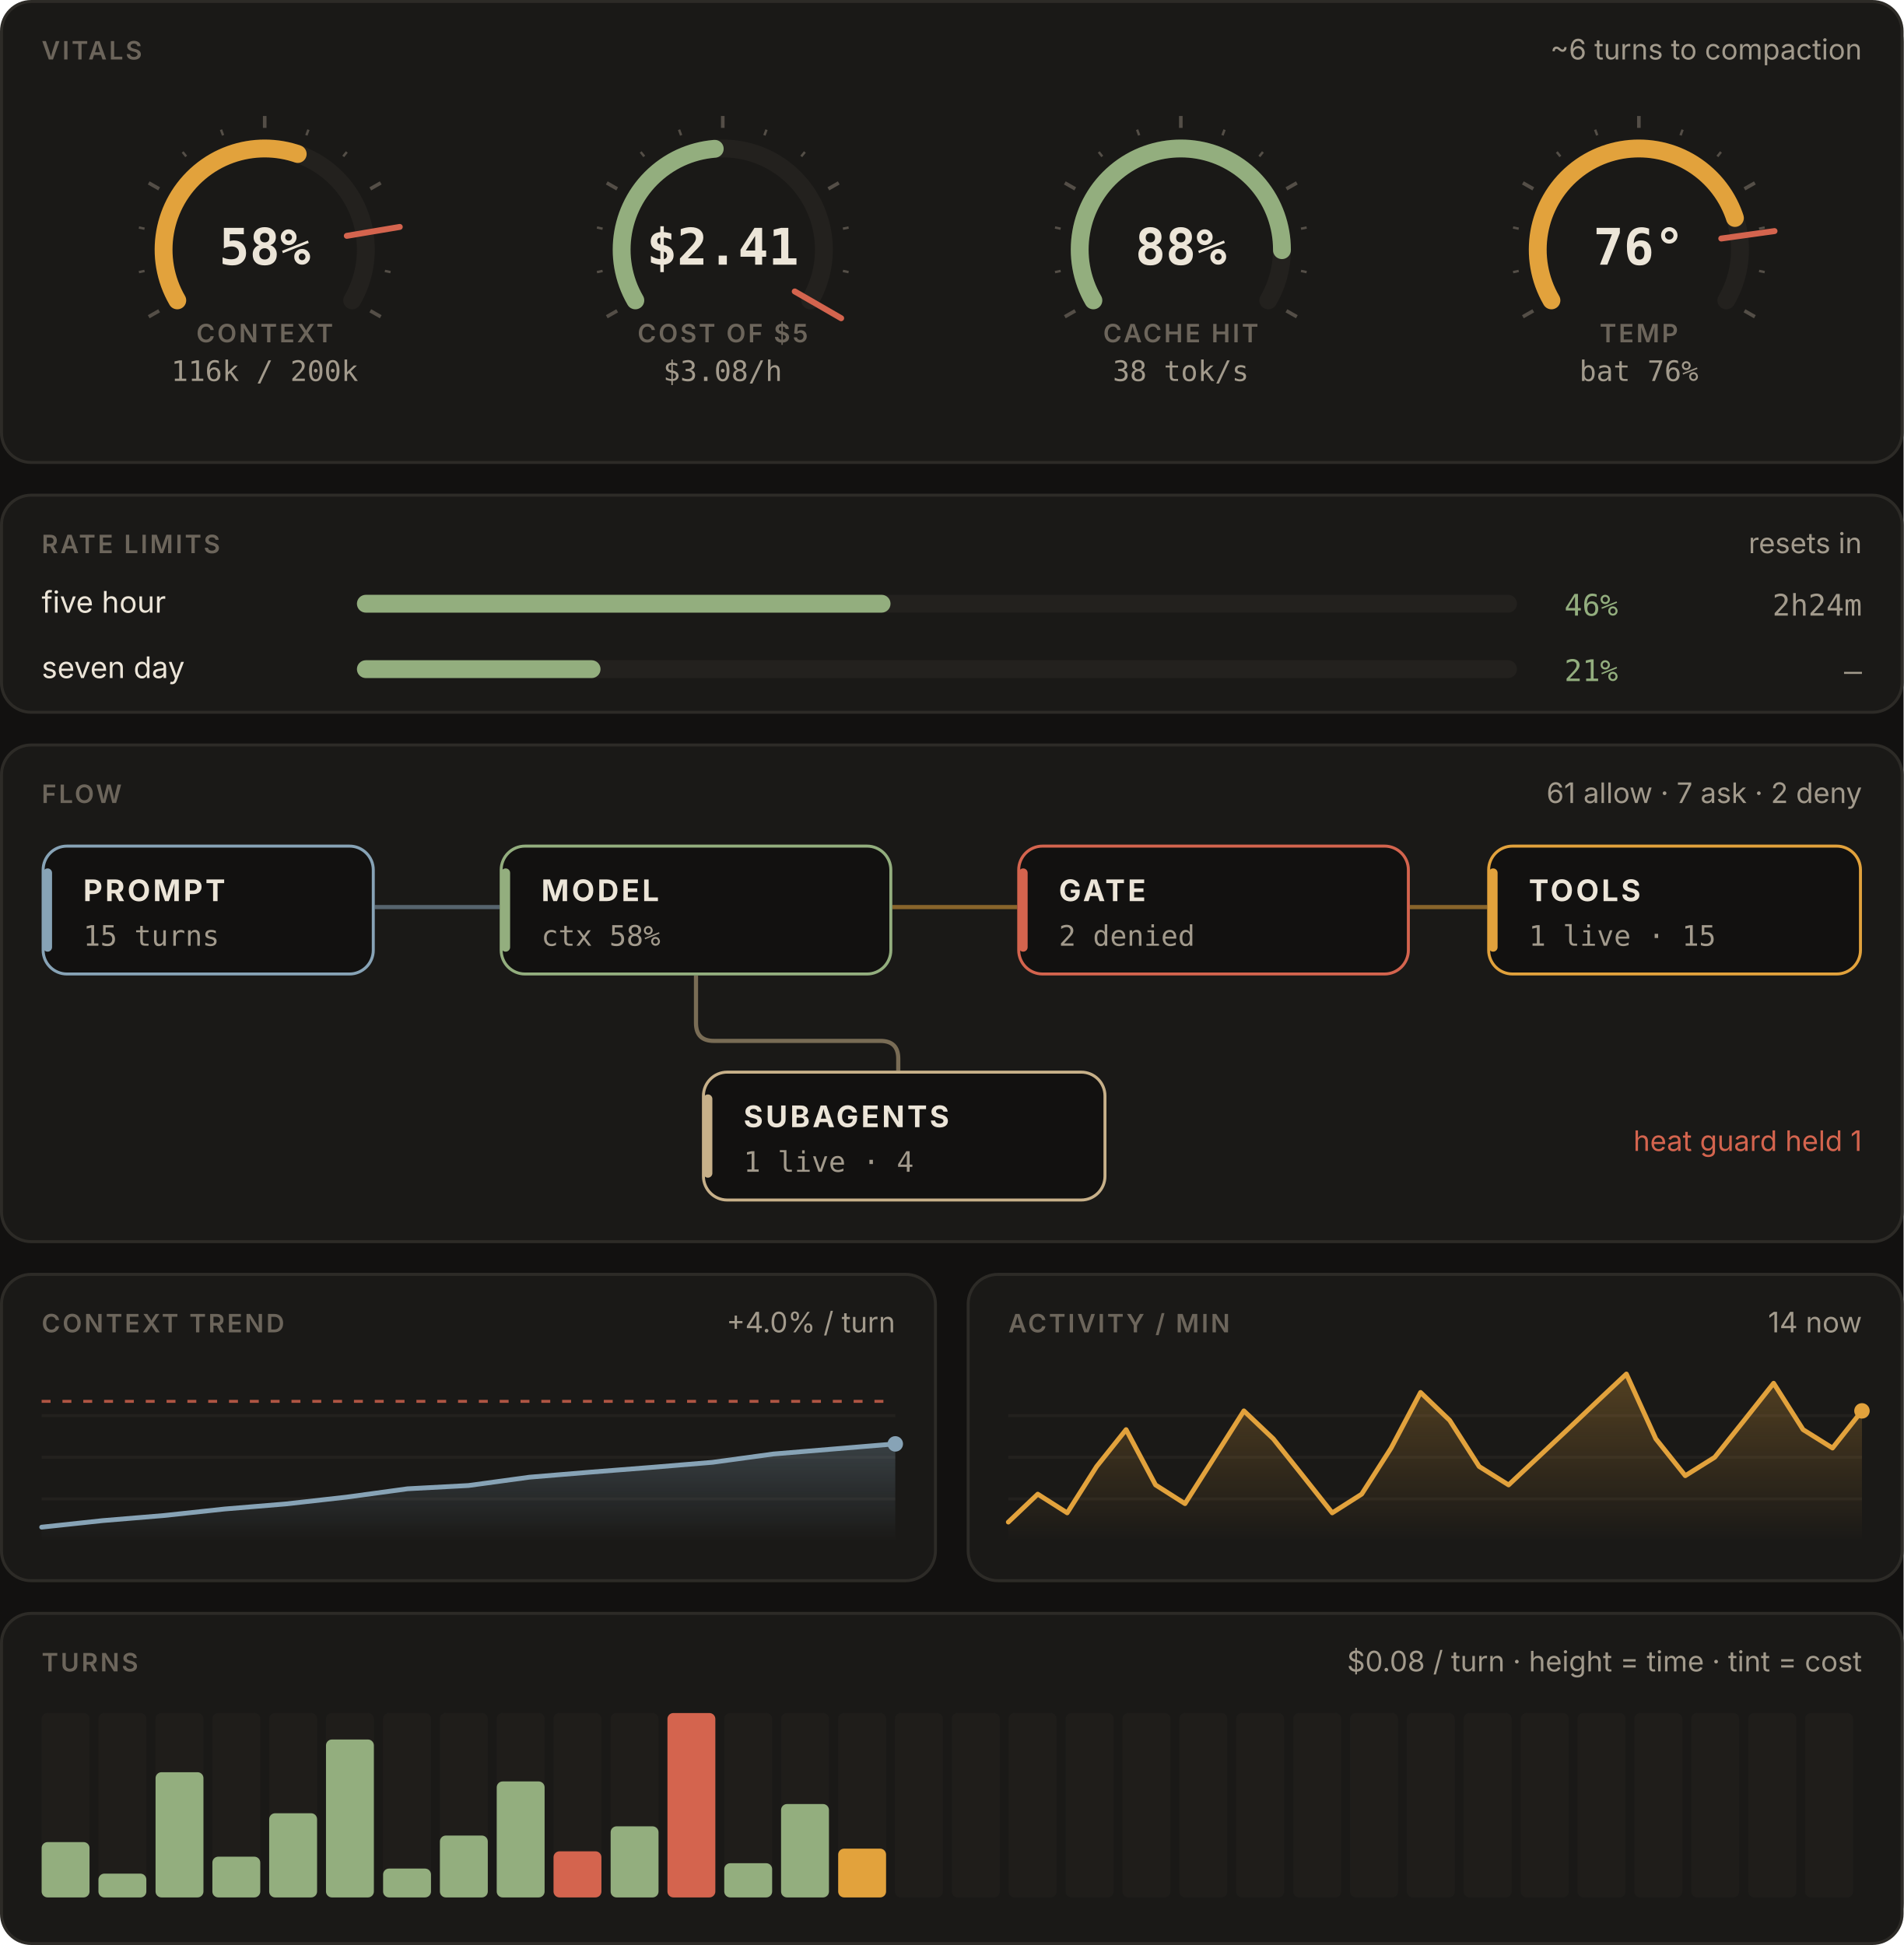
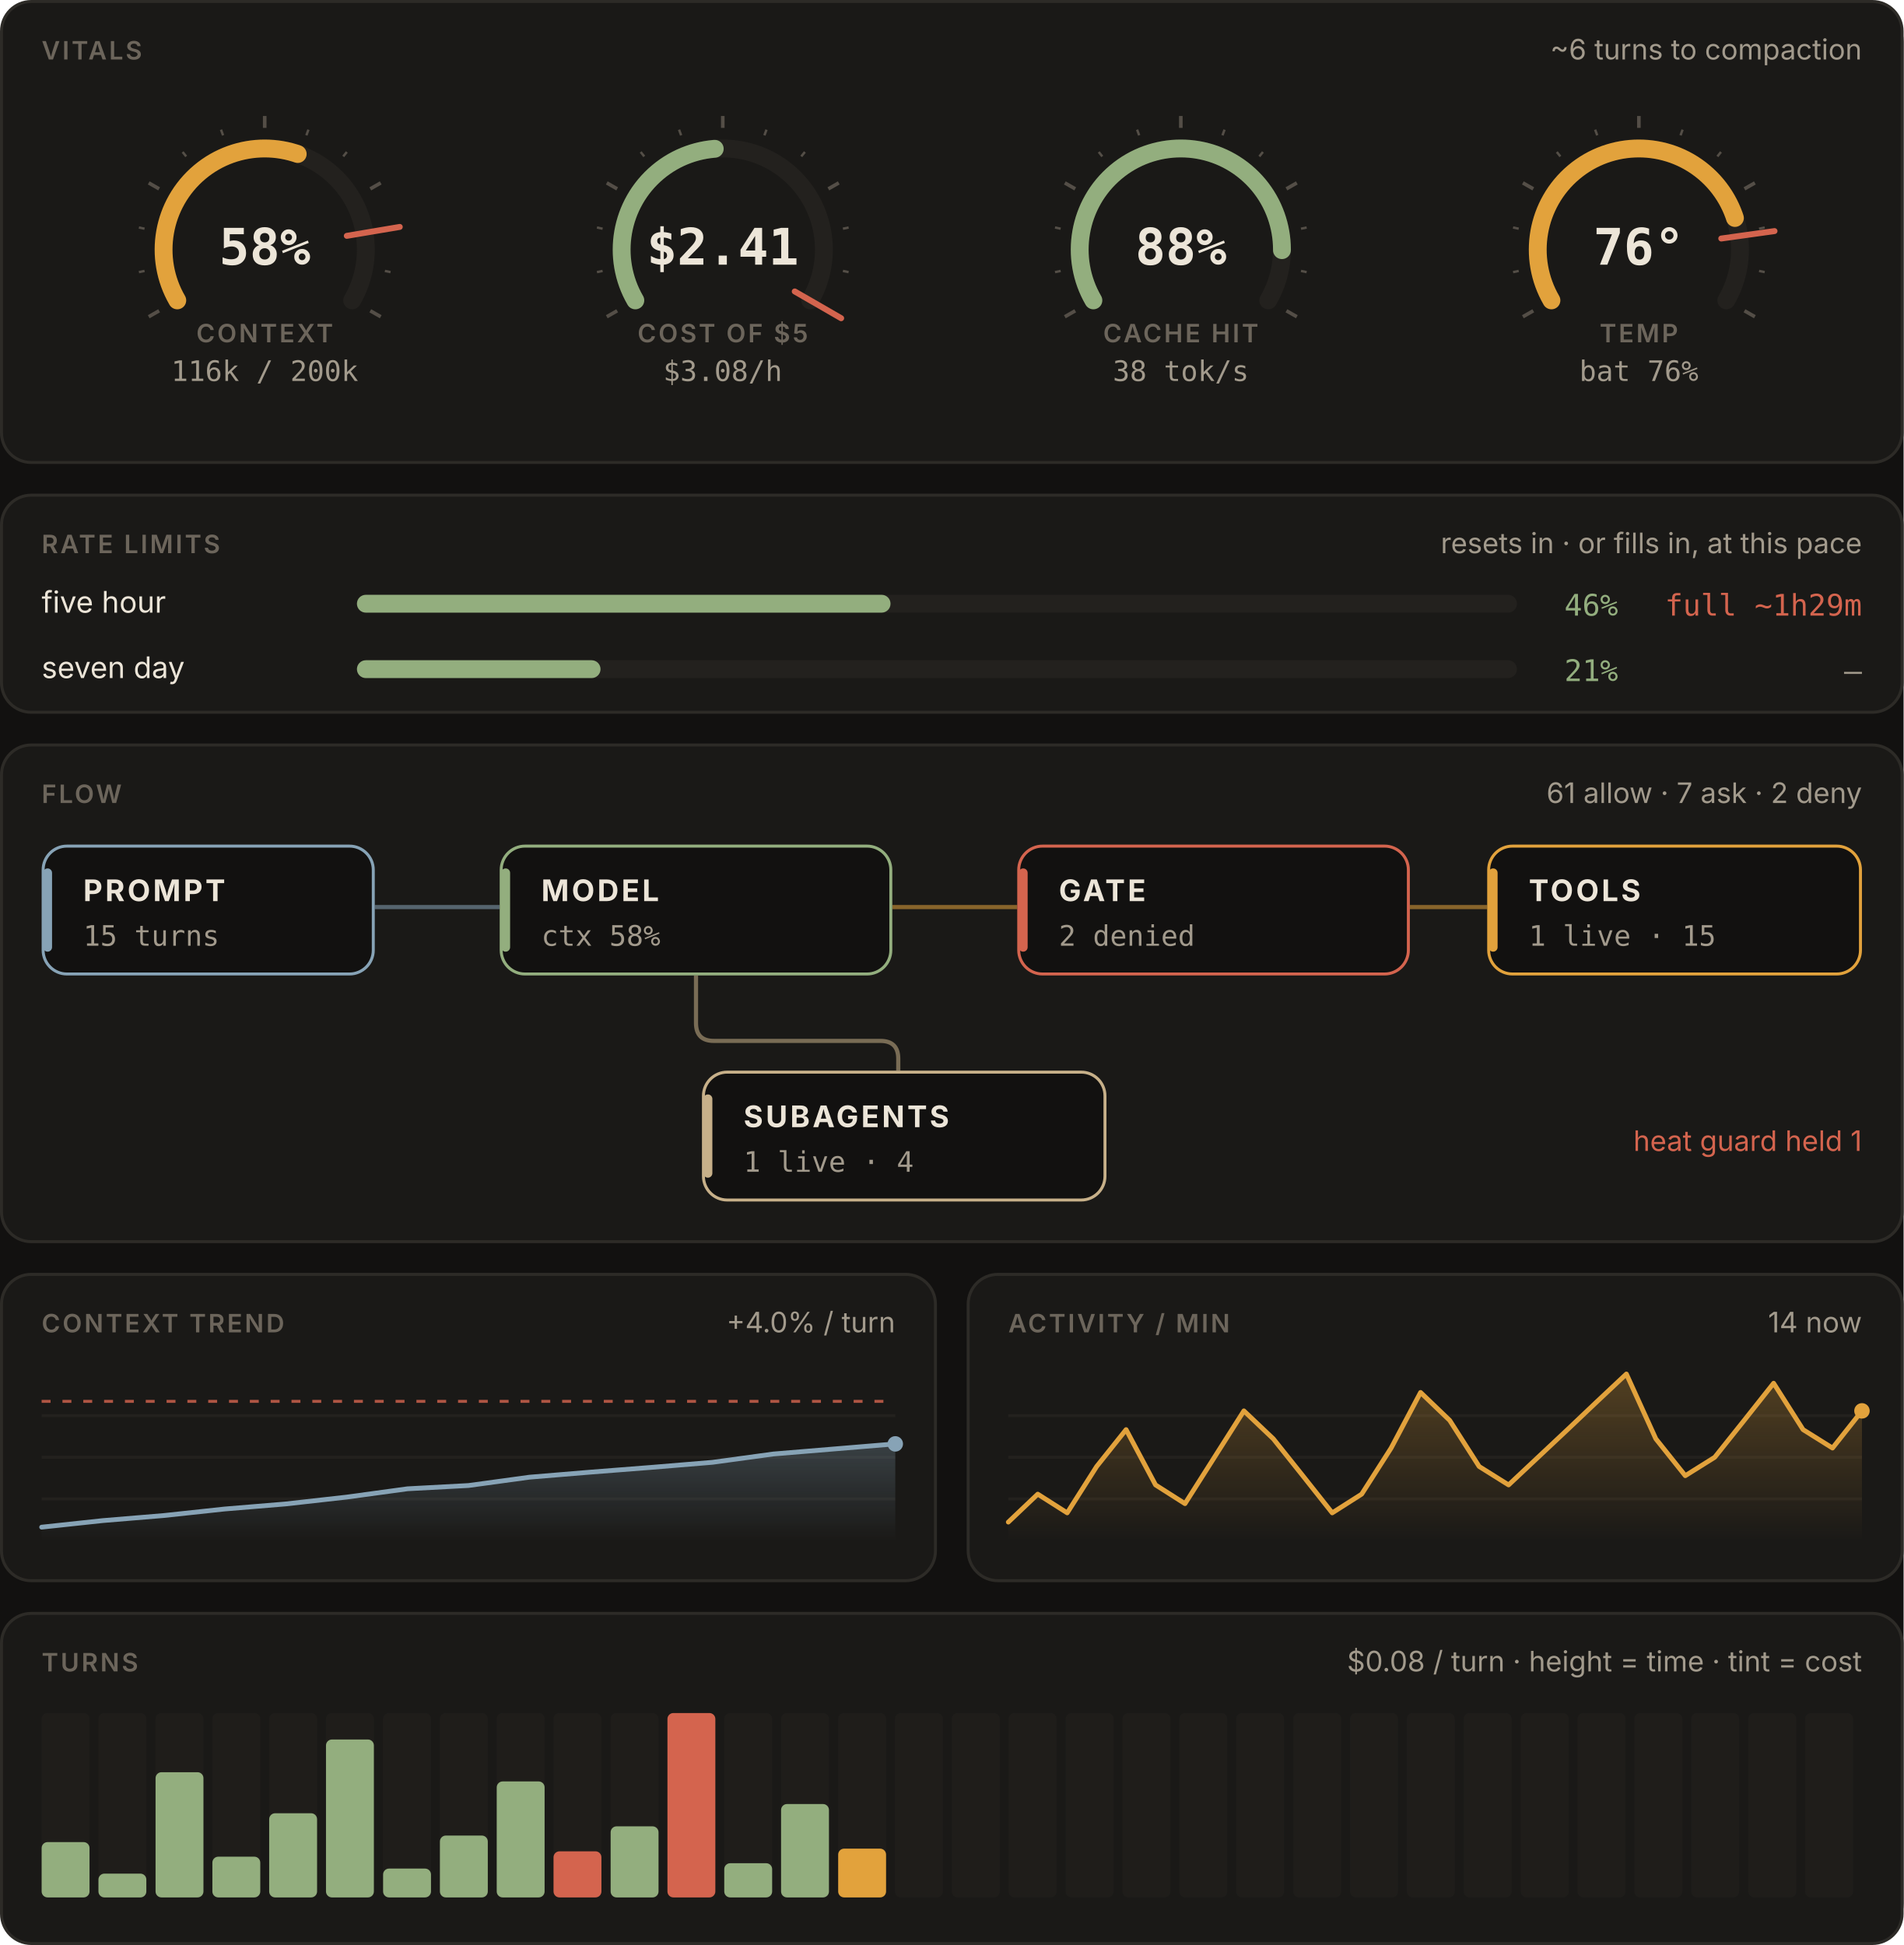
<svg xmlns="http://www.w3.org/2000/svg" viewBox="0 0 640 654" width="640" height="654">
  <rect width="640" height="654" rx="14" fill="#121110" />
  <rect x="0.5" y="0.5" width="639.0" height="155.0" rx="10" fill="#1a1917" stroke="#2d2b27" />
  <text x="14.0" y="20.0" font-size="8.5" fill="#6c655b" font-family="Inter, 'Segoe UI', ui-sans-serif, system-ui, sans-serif" font-weight="600" letter-spacing="0.09em">VITALS</text>
  <text x="626.0" y="20.0" font-size="9.5" fill="#a29a8c" font-family="Inter, 'Segoe UI', ui-sans-serif, system-ui, sans-serif" text-anchor="end">~6 turns to compaction</text>
  <line x1="53.5" y1="104.5" x2="50.0" y2="106.5" stroke="#6c655b" stroke-width="1.2" opacity="0.7" />
  <line x1="48.6" y1="91.1" x2="46.7" y2="91.5" stroke="#6c655b" stroke-width="0.8" opacity="0.7" />
  <line x1="48.6" y1="76.9" x2="46.7" y2="76.5" stroke="#6c655b" stroke-width="0.8" opacity="0.7" />
  <line x1="53.5" y1="63.5" x2="50.0" y2="61.5" stroke="#6c655b" stroke-width="1.2" opacity="0.7" />
  <line x1="62.6" y1="52.6" x2="61.4" y2="51.1" stroke="#6c655b" stroke-width="0.8" opacity="0.7" />
  <line x1="75.0" y1="45.5" x2="74.3" y2="43.6" stroke="#6c655b" stroke-width="0.8" opacity="0.7" />
  <line x1="89.0" y1="43.0" x2="89.0" y2="39.0" stroke="#6c655b" stroke-width="1.2" opacity="0.7" />
  <line x1="103.0" y1="45.5" x2="103.7" y2="43.6" stroke="#6c655b" stroke-width="0.8" opacity="0.7" />
  <line x1="115.4" y1="52.6" x2="116.6" y2="51.1" stroke="#6c655b" stroke-width="0.8" opacity="0.7" />
  <line x1="124.5" y1="63.5" x2="128.0" y2="61.5" stroke="#6c655b" stroke-width="1.2" opacity="0.7" />
  <line x1="129.4" y1="76.9" x2="131.3" y2="76.5" stroke="#6c655b" stroke-width="0.8" opacity="0.7" />
  <line x1="129.4" y1="91.1" x2="131.3" y2="91.5" stroke="#6c655b" stroke-width="0.8" opacity="0.7" />
  <line x1="124.5" y1="104.5" x2="128.0" y2="106.5" stroke="#6c655b" stroke-width="1.2" opacity="0.7" />
  <path d="M 59.6 101.0 A 34 34 0 1 1 118.4 101.0" fill="none" stroke="#23211e" stroke-width="6" stroke-linecap="round" />
  <path d="M 59.6 101.0 A 34 34 0 1 1 118.4 101.0" fill="none" stroke="#e2a23c" stroke-width="6" stroke-linecap="round" stroke-dasharray="82.6 142.4" />
  <line x1="116.6" y1="79.3" x2="134.4" y2="76.3" stroke="#d4644e" stroke-width="2" stroke-linecap="round" />
  <text x="89.0" y="89.0" font-size="17" fill="#ece5d8" font-family="'JetBrains Mono', 'SF Mono', ui-monospace, Menlo, Consolas, monospace" style="font-variant-numeric:tabular-nums" text-anchor="middle" font-weight="600">58%</text>
  <text x="89.0" y="115.1" font-size="8.5" fill="#6c655b" font-family="Inter, 'Segoe UI', ui-sans-serif, system-ui, sans-serif" text-anchor="middle" font-weight="600" letter-spacing="0.09em">CONTEXT</text>
  <text x="89.0" y="128.1" font-size="9.5" fill="#a29a8c" font-family="'JetBrains Mono', 'SF Mono', ui-monospace, Menlo, Consolas, monospace" style="font-variant-numeric:tabular-nums" text-anchor="middle">116k / 200k</text>
  <line x1="207.5" y1="104.5" x2="204.0" y2="106.5" stroke="#6c655b" stroke-width="1.2" opacity="0.7" />
  <line x1="202.6" y1="91.1" x2="200.7" y2="91.5" stroke="#6c655b" stroke-width="0.8" opacity="0.7" />
  <line x1="202.6" y1="76.9" x2="200.7" y2="76.5" stroke="#6c655b" stroke-width="0.8" opacity="0.7" />
  <line x1="207.5" y1="63.5" x2="204.0" y2="61.5" stroke="#6c655b" stroke-width="1.2" opacity="0.7" />
  <line x1="216.6" y1="52.6" x2="215.4" y2="51.1" stroke="#6c655b" stroke-width="0.8" opacity="0.7" />
  <line x1="229.0" y1="45.5" x2="228.3" y2="43.6" stroke="#6c655b" stroke-width="0.8" opacity="0.7" />
  <line x1="243.0" y1="43.0" x2="243.0" y2="39.0" stroke="#6c655b" stroke-width="1.2" opacity="0.7" />
  <line x1="257.0" y1="45.5" x2="257.7" y2="43.6" stroke="#6c655b" stroke-width="0.8" opacity="0.7" />
  <line x1="269.4" y1="52.6" x2="270.6" y2="51.1" stroke="#6c655b" stroke-width="0.8" opacity="0.7" />
  <line x1="278.5" y1="63.5" x2="282.0" y2="61.5" stroke="#6c655b" stroke-width="1.2" opacity="0.7" />
  <line x1="283.4" y1="76.9" x2="285.3" y2="76.5" stroke="#6c655b" stroke-width="0.8" opacity="0.7" />
  <line x1="283.4" y1="91.1" x2="285.3" y2="91.5" stroke="#6c655b" stroke-width="0.8" opacity="0.7" />
  <line x1="278.5" y1="104.5" x2="282.0" y2="106.5" stroke="#6c655b" stroke-width="1.2" opacity="0.7" />
  <path d="M 213.6 101.0 A 34 34 0 1 1 272.4 101.0" fill="none" stroke="#23211e" stroke-width="6" stroke-linecap="round" />
  <path d="M 213.6 101.0 A 34 34 0 1 1 272.4 101.0" fill="none" stroke="#93ae7e" stroke-width="6" stroke-linecap="round" stroke-dasharray="68.6 142.4" />
  <line x1="267.2" y1="98.0" x2="282.8" y2="107.0" stroke="#d4644e" stroke-width="2" stroke-linecap="round" />
  <text x="243.0" y="89.0" font-size="17" fill="#ece5d8" font-family="'JetBrains Mono', 'SF Mono', ui-monospace, Menlo, Consolas, monospace" style="font-variant-numeric:tabular-nums" text-anchor="middle" font-weight="600">$2.41</text>
  <text x="243.0" y="115.1" font-size="8.5" fill="#6c655b" font-family="Inter, 'Segoe UI', ui-sans-serif, system-ui, sans-serif" text-anchor="middle" font-weight="600" letter-spacing="0.09em">COST OF $5</text>
  <text x="243.0" y="128.1" font-size="9.5" fill="#a29a8c" font-family="'JetBrains Mono', 'SF Mono', ui-monospace, Menlo, Consolas, monospace" style="font-variant-numeric:tabular-nums" text-anchor="middle">$3.08/h</text>
  <line x1="361.5" y1="104.5" x2="358.0" y2="106.5" stroke="#6c655b" stroke-width="1.2" opacity="0.7" />
  <line x1="356.6" y1="91.1" x2="354.7" y2="91.5" stroke="#6c655b" stroke-width="0.8" opacity="0.7" />
  <line x1="356.6" y1="76.9" x2="354.7" y2="76.5" stroke="#6c655b" stroke-width="0.8" opacity="0.7" />
  <line x1="361.5" y1="63.5" x2="358.0" y2="61.5" stroke="#6c655b" stroke-width="1.2" opacity="0.7" />
  <line x1="370.6" y1="52.6" x2="369.4" y2="51.1" stroke="#6c655b" stroke-width="0.8" opacity="0.7" />
  <line x1="383.0" y1="45.5" x2="382.3" y2="43.6" stroke="#6c655b" stroke-width="0.8" opacity="0.7" />
  <line x1="397.0" y1="43.0" x2="397.0" y2="39.0" stroke="#6c655b" stroke-width="1.2" opacity="0.7" />
  <line x1="411.0" y1="45.5" x2="411.7" y2="43.6" stroke="#6c655b" stroke-width="0.8" opacity="0.7" />
  <line x1="423.4" y1="52.6" x2="424.6" y2="51.1" stroke="#6c655b" stroke-width="0.8" opacity="0.7" />
  <line x1="432.5" y1="63.5" x2="436.0" y2="61.5" stroke="#6c655b" stroke-width="1.2" opacity="0.7" />
  <line x1="437.4" y1="76.9" x2="439.3" y2="76.5" stroke="#6c655b" stroke-width="0.8" opacity="0.7" />
  <line x1="437.4" y1="91.1" x2="439.3" y2="91.5" stroke="#6c655b" stroke-width="0.8" opacity="0.7" />
  <line x1="432.5" y1="104.5" x2="436.0" y2="106.5" stroke="#6c655b" stroke-width="1.2" opacity="0.7" />
  <path d="M 367.6 101.0 A 34 34 0 1 1 426.4 101.0" fill="none" stroke="#23211e" stroke-width="6" stroke-linecap="round" />
  <path d="M 367.6 101.0 A 34 34 0 1 1 426.4 101.0" fill="none" stroke="#93ae7e" stroke-width="6" stroke-linecap="round" stroke-dasharray="124.9 142.4" />
  <text x="397.0" y="89.0" font-size="17" fill="#ece5d8" font-family="'JetBrains Mono', 'SF Mono', ui-monospace, Menlo, Consolas, monospace" style="font-variant-numeric:tabular-nums" text-anchor="middle" font-weight="600">88%</text>
  <text x="397.0" y="115.1" font-size="8.5" fill="#6c655b" font-family="Inter, 'Segoe UI', ui-sans-serif, system-ui, sans-serif" text-anchor="middle" font-weight="600" letter-spacing="0.09em">CACHE HIT</text>
  <text x="397.0" y="128.1" font-size="9.5" fill="#a29a8c" font-family="'JetBrains Mono', 'SF Mono', ui-monospace, Menlo, Consolas, monospace" style="font-variant-numeric:tabular-nums" text-anchor="middle">38 tok/s</text>
  <line x1="515.5" y1="104.5" x2="512.0" y2="106.5" stroke="#6c655b" stroke-width="1.2" opacity="0.7" />
  <line x1="510.6" y1="91.1" x2="508.7" y2="91.5" stroke="#6c655b" stroke-width="0.8" opacity="0.7" />
  <line x1="510.6" y1="76.9" x2="508.7" y2="76.5" stroke="#6c655b" stroke-width="0.8" opacity="0.7" />
  <line x1="515.5" y1="63.5" x2="512.0" y2="61.5" stroke="#6c655b" stroke-width="1.2" opacity="0.7" />
  <line x1="524.6" y1="52.6" x2="523.4" y2="51.1" stroke="#6c655b" stroke-width="0.8" opacity="0.7" />
  <line x1="537.0" y1="45.5" x2="536.3" y2="43.6" stroke="#6c655b" stroke-width="0.8" opacity="0.7" />
  <line x1="551.0" y1="43.0" x2="551.0" y2="39.0" stroke="#6c655b" stroke-width="1.2" opacity="0.7" />
  <line x1="565.0" y1="45.5" x2="565.7" y2="43.6" stroke="#6c655b" stroke-width="0.8" opacity="0.7" />
  <line x1="577.4" y1="52.6" x2="578.6" y2="51.1" stroke="#6c655b" stroke-width="0.8" opacity="0.7" />
  <line x1="586.5" y1="63.5" x2="590.0" y2="61.5" stroke="#6c655b" stroke-width="1.2" opacity="0.7" />
  <line x1="591.4" y1="76.9" x2="593.3" y2="76.5" stroke="#6c655b" stroke-width="0.8" opacity="0.7" />
  <line x1="591.4" y1="91.1" x2="593.3" y2="91.5" stroke="#6c655b" stroke-width="0.8" opacity="0.7" />
  <line x1="586.5" y1="104.5" x2="590.0" y2="106.5" stroke="#6c655b" stroke-width="1.2" opacity="0.7" />
  <path d="M 521.6 101.0 A 34 34 0 1 1 580.4 101.0" fill="none" stroke="#23211e" stroke-width="6" stroke-linecap="round" />
  <path d="M 521.6 101.0 A 34 34 0 1 1 580.4 101.0" fill="none" stroke="#e2a23c" stroke-width="6" stroke-linecap="round" stroke-dasharray="113.9 142.4" />
  <line x1="578.7" y1="80.2" x2="596.6" y2="77.7" stroke="#d4644e" stroke-width="2" stroke-linecap="round" />
  <text x="551.0" y="89.0" font-size="17" fill="#ece5d8" font-family="'JetBrains Mono', 'SF Mono', ui-monospace, Menlo, Consolas, monospace" style="font-variant-numeric:tabular-nums" text-anchor="middle" font-weight="600">76°</text>
  <text x="551.0" y="115.1" font-size="8.5" fill="#6c655b" font-family="Inter, 'Segoe UI', ui-sans-serif, system-ui, sans-serif" text-anchor="middle" font-weight="600" letter-spacing="0.09em">TEMP</text>
  <text x="551.0" y="128.1" font-size="9.5" fill="#a29a8c" font-family="'JetBrains Mono', 'SF Mono', ui-monospace, Menlo, Consolas, monospace" style="font-variant-numeric:tabular-nums" text-anchor="middle">bat 76%</text>
  <rect x="0.5" y="166.5" width="639.0" height="73.0" rx="10" fill="#1a1917" stroke="#2d2b27" />
  <text x="14.0" y="186.0" font-size="8.5" fill="#6c655b" font-family="Inter, 'Segoe UI', ui-sans-serif, system-ui, sans-serif" font-weight="600" letter-spacing="0.09em">RATE LIMITS</text>
-   <text x="626.0" y="186.0" font-size="9.5" fill="#a29a8c" font-family="Inter, 'Segoe UI', ui-sans-serif, system-ui, sans-serif" text-anchor="end">resets in</text>
+   <text x="626.0" y="186.0" font-size="9.5" fill="#a29a8c" font-family="Inter, 'Segoe UI', ui-sans-serif, system-ui, sans-serif" text-anchor="end">resets in · or fills in, at this pace</text>
  <text x="14.0" y="206.0" font-size="10" fill="#ece5d8" font-family="Inter, 'Segoe UI', ui-sans-serif, system-ui, sans-serif">five hour</text>
  <rect x="120.0" y="200.0" width="390.0" height="6" rx="3" fill="#23211e" />
  <rect x="120.0" y="200.0" width="179.4" height="6" rx="3" fill="#93ae7e" />
  <text x="544.0" y="207.0" font-size="10" fill="#93ae7e" font-family="'JetBrains Mono', 'SF Mono', ui-monospace, Menlo, Consolas, monospace" style="font-variant-numeric:tabular-nums" text-anchor="end">46%</text>
-   <text x="626.0" y="207.0" font-size="10" fill="#a29a8c" font-family="'JetBrains Mono', 'SF Mono', ui-monospace, Menlo, Consolas, monospace" style="font-variant-numeric:tabular-nums" text-anchor="end">2h24m</text>
+   <text x="626.0" y="207.0" font-size="10" fill="#d4644e" font-family="'JetBrains Mono', 'SF Mono', ui-monospace, Menlo, Consolas, monospace" style="font-variant-numeric:tabular-nums" text-anchor="end">full ~1h29m</text>
  <text x="14.0" y="228.0" font-size="10" fill="#ece5d8" font-family="Inter, 'Segoe UI', ui-sans-serif, system-ui, sans-serif">seven day</text>
  <rect x="120.0" y="222.0" width="390.0" height="6" rx="3" fill="#23211e" />
  <rect x="120.0" y="222.0" width="81.9" height="6" rx="3" fill="#93ae7e" />
  <text x="544.0" y="229.0" font-size="10" fill="#93ae7e" font-family="'JetBrains Mono', 'SF Mono', ui-monospace, Menlo, Consolas, monospace" style="font-variant-numeric:tabular-nums" text-anchor="end">21%</text>
  <text x="626.0" y="229.0" font-size="10" fill="#a29a8c" font-family="'JetBrains Mono', 'SF Mono', ui-monospace, Menlo, Consolas, monospace" style="font-variant-numeric:tabular-nums" text-anchor="end">–</text>
  <rect x="0.5" y="250.5" width="639.0" height="167.0" rx="10" fill="#1a1917" stroke="#2d2b27" />
  <text x="14.0" y="270.0" font-size="8.5" fill="#6c655b" font-family="Inter, 'Segoe UI', ui-sans-serif, system-ui, sans-serif" font-weight="600" letter-spacing="0.09em">FLOW</text>
  <text x="626.0" y="270.0" font-size="9.5" fill="#a29a8c" font-family="Inter, 'Segoe UI', ui-sans-serif, system-ui, sans-serif" text-anchor="end">61 allow · 7 ask · 2 deny</text>
  <path d="M 126 305 L 168 305" fill="none" stroke="#87a3b6" stroke-width="1.4" opacity="0.55" />
  <path d="M 300 305 L 342 305" fill="none" stroke="#e2a23c" stroke-width="1.4" opacity="0.55" />
  <path d="M 474 305 L 500 305" fill="none" stroke="#e2a23c" stroke-width="1.4" opacity="0.55" />
  <path d="M 234 328 L 234 344 Q 234 350 240 350 L 296 350 Q 302 350 302 356 L 302 360" fill="none" stroke="#c7b089" stroke-width="1.4" opacity="0.55" />
  <rect x="14.5" y="284.5" width="111.0" height="43" rx="8" fill="#121110" stroke="#87a3b6" />
  <rect x="14.5" y="292.0" width="3" height="28" rx="1.5" fill="#87a3b6" opacity="1" />
  <text x="28.0" y="303.0" font-size="10" fill="#ece5d8" font-family="Inter, 'Segoe UI', ui-sans-serif, system-ui, sans-serif" font-weight="700" letter-spacing="0.09em">PROMPT</text>
  <text x="28.0" y="318.0" font-size="9.5" fill="#a29a8c" font-family="'JetBrains Mono', 'SF Mono', ui-monospace, Menlo, Consolas, monospace" style="font-variant-numeric:tabular-nums">15 turns</text>
  <rect x="168.5" y="284.5" width="131.0" height="43" rx="8" fill="#121110" stroke="#93ae7e" />
  <rect x="168.5" y="292.0" width="3" height="28" rx="1.5" fill="#93ae7e" opacity="1" />
  <text x="182.0" y="303.0" font-size="10" fill="#ece5d8" font-family="Inter, 'Segoe UI', ui-sans-serif, system-ui, sans-serif" font-weight="700" letter-spacing="0.09em">MODEL</text>
  <text x="182.0" y="318.0" font-size="9.5" fill="#a29a8c" font-family="'JetBrains Mono', 'SF Mono', ui-monospace, Menlo, Consolas, monospace" style="font-variant-numeric:tabular-nums">ctx 58%</text>
  <rect x="342.5" y="284.5" width="131.0" height="43" rx="8" fill="#121110" stroke="#d4644e" />
  <rect x="342.5" y="292.0" width="3" height="28" rx="1.5" fill="#d4644e" opacity="1" />
  <text x="356.0" y="303.0" font-size="10" fill="#ece5d8" font-family="Inter, 'Segoe UI', ui-sans-serif, system-ui, sans-serif" font-weight="700" letter-spacing="0.09em">GATE</text>
  <text x="356.0" y="318.0" font-size="9.5" fill="#a29a8c" font-family="'JetBrains Mono', 'SF Mono', ui-monospace, Menlo, Consolas, monospace" style="font-variant-numeric:tabular-nums">2 denied</text>
  <rect x="500.5" y="284.5" width="125.0" height="43" rx="8" fill="#121110" stroke="#e2a23c" />
  <rect x="500.5" y="292.0" width="3" height="28" rx="1.5" fill="#e2a23c" opacity="1" />
  <text x="514.0" y="303.0" font-size="10" fill="#ece5d8" font-family="Inter, 'Segoe UI', ui-sans-serif, system-ui, sans-serif" font-weight="700" letter-spacing="0.09em">TOOLS</text>
  <text x="514.0" y="318.0" font-size="9.5" fill="#a29a8c" font-family="'JetBrains Mono', 'SF Mono', ui-monospace, Menlo, Consolas, monospace" style="font-variant-numeric:tabular-nums">1 live · 15</text>
  <rect x="236.5" y="360.5" width="135.0" height="43" rx="8" fill="#121110" stroke="#c7b089" />
  <rect x="236.5" y="368.0" width="3" height="28" rx="1.5" fill="#c7b089" opacity="1" />
  <text x="250.0" y="379.0" font-size="10" fill="#ece5d8" font-family="Inter, 'Segoe UI', ui-sans-serif, system-ui, sans-serif" font-weight="700" letter-spacing="0.09em">SUBAGENTS</text>
  <text x="250.0" y="394.0" font-size="9.5" fill="#a29a8c" font-family="'JetBrains Mono', 'SF Mono', ui-monospace, Menlo, Consolas, monospace" style="font-variant-numeric:tabular-nums">1 live · 4</text>
  <text x="626.0" y="387.0" font-size="9.5" fill="#d4644e" font-family="Inter, 'Segoe UI', ui-sans-serif, system-ui, sans-serif" text-anchor="end">heat guard held 1</text>
  <rect x="0.5" y="428.5" width="314.0" height="103.0" rx="10" fill="#1a1917" stroke="#2d2b27" />
  <text x="14.0" y="448.0" font-size="8.5" fill="#6c655b" font-family="Inter, 'Segoe UI', ui-sans-serif, system-ui, sans-serif" font-weight="600" letter-spacing="0.09em">CONTEXT TREND</text>
  <text x="301.0" y="448.0" font-size="9.5" fill="#a29a8c" font-family="Inter, 'Segoe UI', ui-sans-serif, system-ui, sans-serif" text-anchor="end">+4.0% / turn</text>
  <defs>
    <linearGradient id="g14462" x1="0" y1="0" x2="0" y2="1">
      <stop offset="0" stop-color="#87a3b6" stop-opacity="0.28" />
      <stop offset="1" stop-color="#87a3b6" stop-opacity="0" />
    </linearGradient>
  </defs>
  <line x1="14.0" x2="301.0" y1="476.0" y2="476.0" stroke="#23211e" />
  <line x1="14.0" x2="301.0" y1="490.0" y2="490.0" stroke="#23211e" />
  <line x1="14.0" x2="301.0" y1="504.0" y2="504.0" stroke="#23211e" />
  <line x1="14.0" x2="301.0" y1="471.2" y2="471.2" stroke="#d4644e" stroke-dasharray="3 4" opacity="0.8" />
  <polygon points="14.0,518.0 14.0,513.5 34.5,511.3 55.0,509.6 75.5,507.4 96.0,505.7 116.5,503.4 137.0,500.6 157.5,499.5 178.0,496.7 198.5,495.0 219.0,493.4 239.5,491.7 260.0,488.9 280.5,487.2 301.0,485.5 301.0,518.0" fill="url(#g14462)" />
  <polyline points="14.0,513.5 34.5,511.3 55.0,509.6 75.5,507.4 96.0,505.7 116.5,503.4 137.0,500.6 157.5,499.5 178.0,496.7 198.5,495.0 219.0,493.4 239.5,491.7 260.0,488.9 280.5,487.2 301.0,485.5" fill="none" stroke="#87a3b6" stroke-width="1.6" stroke-linejoin="round" stroke-linecap="round" />
  <circle cx="301.0" cy="485.5" r="2.6" fill="#87a3b6" />
  <rect x="325.5" y="428.5" width="314.0" height="103.0" rx="10" fill="#1a1917" stroke="#2d2b27" />
  <text x="339.0" y="448.0" font-size="8.5" fill="#6c655b" font-family="Inter, 'Segoe UI', ui-sans-serif, system-ui, sans-serif" font-weight="600" letter-spacing="0.09em">ACTIVITY / MIN</text>
  <text x="626.0" y="448.0" font-size="9.5" fill="#a29a8c" font-family="Inter, 'Segoe UI', ui-sans-serif, system-ui, sans-serif" text-anchor="end">14 now</text>
  <defs>
    <linearGradient id="g339462" x1="0" y1="0" x2="0" y2="1">
      <stop offset="0" stop-color="#e2a23c" stop-opacity="0.28" />
      <stop offset="1" stop-color="#e2a23c" stop-opacity="0" />
    </linearGradient>
  </defs>
  <line x1="339.0" x2="626.0" y1="476.0" y2="476.0" stroke="#23211e" />
  <line x1="339.0" x2="626.0" y1="490.0" y2="490.0" stroke="#23211e" />
  <line x1="339.0" x2="626.0" y1="504.0" y2="504.0" stroke="#23211e" />
  <polygon points="339.0,518.0 339.0,511.8 348.9,502.4 358.8,508.7 368.7,493.1 378.6,480.7 388.5,499.3 398.4,505.6 408.3,490.0 418.2,474.4 428.1,483.8 438.0,496.2 447.9,508.7 457.8,502.4 467.7,486.9 477.6,468.2 487.4,477.6 497.3,493.1 507.2,499.3 517.1,490.0 527.0,480.7 536.9,471.3 546.8,462.0 556.7,483.8 566.6,496.2 576.5,490.0 586.4,477.6 596.3,465.1 606.2,480.7 616.1,486.9 626.0,474.4 626.0,518.0" fill="url(#g339462)" />
  <polyline points="339.0,511.8 348.9,502.4 358.8,508.7 368.7,493.1 378.6,480.7 388.5,499.3 398.4,505.6 408.3,490.0 418.2,474.4 428.1,483.8 438.0,496.2 447.9,508.7 457.8,502.4 467.7,486.9 477.6,468.2 487.4,477.6 497.3,493.1 507.2,499.3 517.1,490.0 527.0,480.7 536.9,471.3 546.8,462.0 556.7,483.8 566.6,496.2 576.5,490.0 586.4,477.6 596.3,465.1 606.2,480.7 616.1,486.9 626.0,474.4" fill="none" stroke="#e2a23c" stroke-width="1.6" stroke-linejoin="round" stroke-linecap="round" />
  <circle cx="626.0" cy="474.4" r="2.6" fill="#e2a23c" />
  <rect x="0.5" y="542.5" width="639.0" height="111.0" rx="10" fill="#1a1917" stroke="#2d2b27" />
  <text x="14.0" y="562.0" font-size="8.5" fill="#6c655b" font-family="Inter, 'Segoe UI', ui-sans-serif, system-ui, sans-serif" font-weight="600" letter-spacing="0.09em">TURNS</text>
  <text x="626.0" y="562.0" font-size="9.5" fill="#a29a8c" font-family="Inter, 'Segoe UI', ui-sans-serif, system-ui, sans-serif" text-anchor="end">$0.08 / turn · height = time · tint = cost</text>
  <rect x="14.0" y="576.0" width="16.1" height="62" rx="2" fill="#23211e" opacity="0.5" />
  <rect x="33.1" y="576.0" width="16.1" height="62" rx="2" fill="#23211e" opacity="0.5" />
  <rect x="52.3" y="576.0" width="16.1" height="62" rx="2" fill="#23211e" opacity="0.5" />
  <rect x="71.4" y="576.0" width="16.1" height="62" rx="2" fill="#23211e" opacity="0.5" />
  <rect x="90.5" y="576.0" width="16.1" height="62" rx="2" fill="#23211e" opacity="0.5" />
  <rect x="109.6" y="576.0" width="16.1" height="62" rx="2" fill="#23211e" opacity="0.5" />
  <rect x="128.8" y="576.0" width="16.1" height="62" rx="2" fill="#23211e" opacity="0.5" />
  <rect x="147.9" y="576.0" width="16.1" height="62" rx="2" fill="#23211e" opacity="0.5" />
  <rect x="167.0" y="576.0" width="16.1" height="62" rx="2" fill="#23211e" opacity="0.5" />
  <rect x="186.1" y="576.0" width="16.1" height="62" rx="2" fill="#23211e" opacity="0.5" />
  <rect x="205.3" y="576.0" width="16.1" height="62" rx="2" fill="#23211e" opacity="0.5" />
  <rect x="224.4" y="576.0" width="16.1" height="62" rx="2" fill="#23211e" opacity="0.5" />
  <rect x="243.5" y="576.0" width="16.1" height="62" rx="2" fill="#23211e" opacity="0.5" />
  <rect x="262.6" y="576.0" width="16.1" height="62" rx="2" fill="#23211e" opacity="0.5" />
  <rect x="281.8" y="576.0" width="16.1" height="62" rx="2" fill="#23211e" opacity="0.5" />
  <rect x="300.9" y="576.0" width="16.1" height="62" rx="2" fill="#23211e" opacity="0.5" />
  <rect x="320.0" y="576.0" width="16.1" height="62" rx="2" fill="#23211e" opacity="0.5" />
  <rect x="339.1" y="576.0" width="16.1" height="62" rx="2" fill="#23211e" opacity="0.5" />
  <rect x="358.3" y="576.0" width="16.1" height="62" rx="2" fill="#23211e" opacity="0.5" />
  <rect x="377.4" y="576.0" width="16.1" height="62" rx="2" fill="#23211e" opacity="0.5" />
  <rect x="396.5" y="576.0" width="16.1" height="62" rx="2" fill="#23211e" opacity="0.5" />
  <rect x="415.6" y="576.0" width="16.1" height="62" rx="2" fill="#23211e" opacity="0.5" />
  <rect x="434.8" y="576.0" width="16.1" height="62" rx="2" fill="#23211e" opacity="0.5" />
  <rect x="453.9" y="576.0" width="16.1" height="62" rx="2" fill="#23211e" opacity="0.5" />
  <rect x="473.0" y="576.0" width="16.1" height="62" rx="2" fill="#23211e" opacity="0.5" />
  <rect x="492.1" y="576.0" width="16.1" height="62" rx="2" fill="#23211e" opacity="0.5" />
  <rect x="511.3" y="576.0" width="16.1" height="62" rx="2" fill="#23211e" opacity="0.5" />
  <rect x="530.4" y="576.0" width="16.1" height="62" rx="2" fill="#23211e" opacity="0.5" />
  <rect x="549.5" y="576.0" width="16.1" height="62" rx="2" fill="#23211e" opacity="0.5" />
  <rect x="568.6" y="576.0" width="16.1" height="62" rx="2" fill="#23211e" opacity="0.5" />
  <rect x="587.8" y="576.0" width="16.1" height="62" rx="2" fill="#23211e" opacity="0.5" />
  <rect x="606.9" y="576.0" width="16.1" height="62" rx="2" fill="#23211e" opacity="0.5" />
  <rect x="14.0" y="619.4" width="16.1" height="18.6" rx="2" fill="#93ae7e" />
  <rect x="33.1" y="630.0" width="16.1" height="8.0" rx="2" fill="#93ae7e" />
  <rect x="52.3" y="595.9" width="16.1" height="42.1" rx="2" fill="#93ae7e" />
  <rect x="71.4" y="624.3" width="16.1" height="13.7" rx="2" fill="#93ae7e" />
  <rect x="90.5" y="609.7" width="16.1" height="28.3" rx="2" fill="#93ae7e" />
  <rect x="109.6" y="584.9" width="16.1" height="53.1" rx="2" fill="#93ae7e" />
  <rect x="128.8" y="628.3" width="16.1" height="9.7" rx="2" fill="#93ae7e" />
  <rect x="147.9" y="617.2" width="16.1" height="20.8" rx="2" fill="#93ae7e" />
  <rect x="167.0" y="599.0" width="16.1" height="39.0" rx="2" fill="#93ae7e" />
  <rect x="186.1" y="622.5" width="16.1" height="15.5" rx="2" fill="#d4644e" />
  <rect x="205.3" y="614.1" width="16.1" height="23.9" rx="2" fill="#93ae7e" />
  <rect x="224.4" y="576.0" width="16.1" height="62.0" rx="2" fill="#d4644e" />
  <rect x="243.5" y="626.5" width="16.1" height="11.5" rx="2" fill="#93ae7e" />
  <rect x="262.6" y="606.6" width="16.1" height="31.4" rx="2" fill="#93ae7e" />
  <rect x="281.8" y="621.6" width="16.1" height="16.4" rx="2" fill="#e2a23c" />
</svg>
